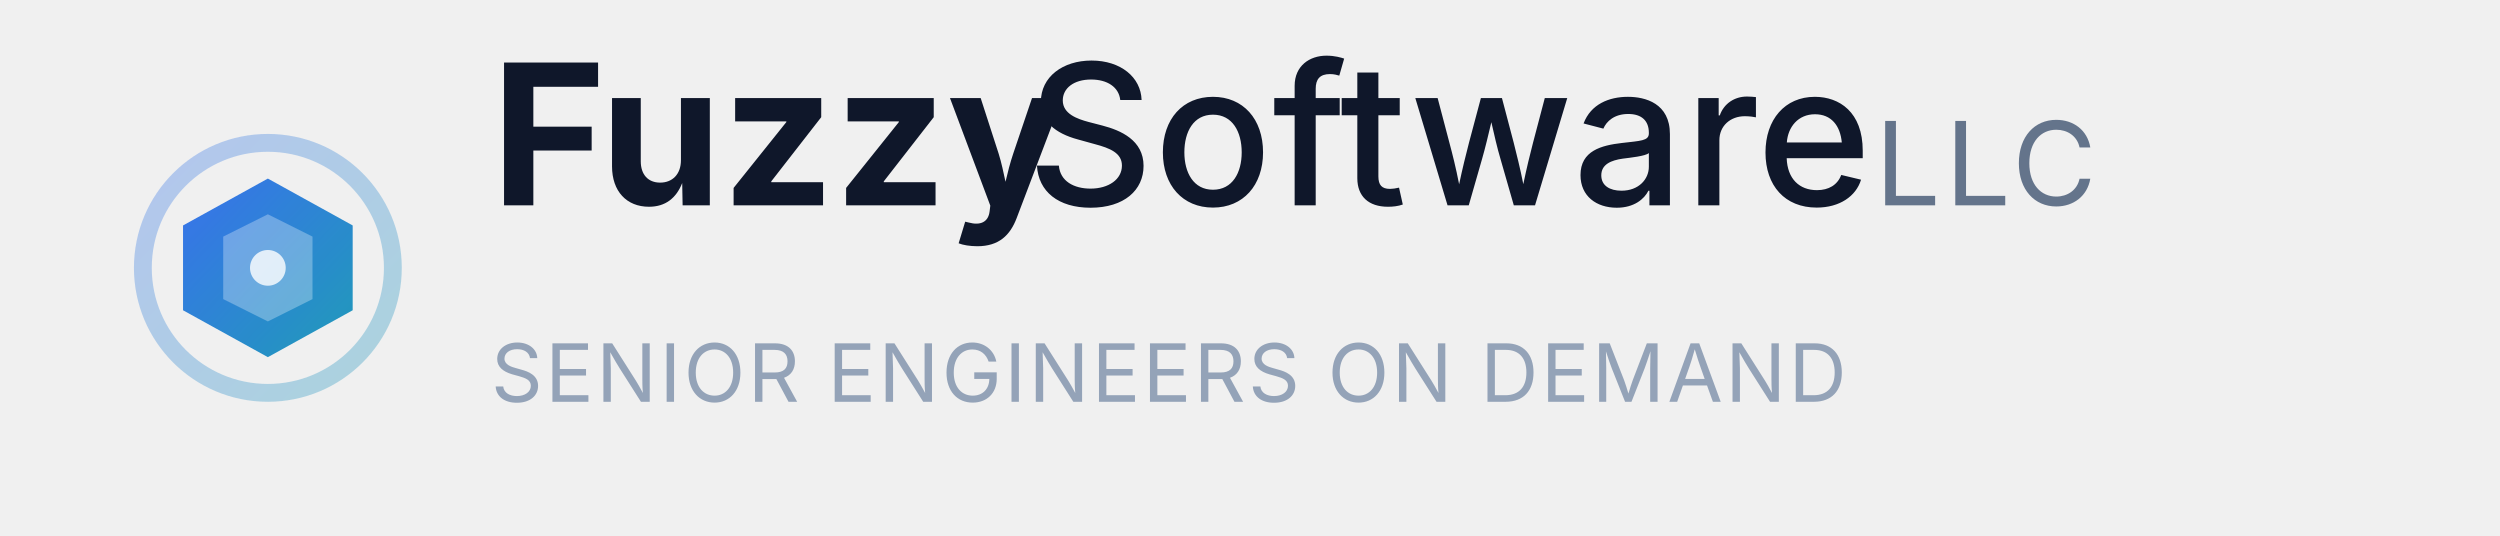
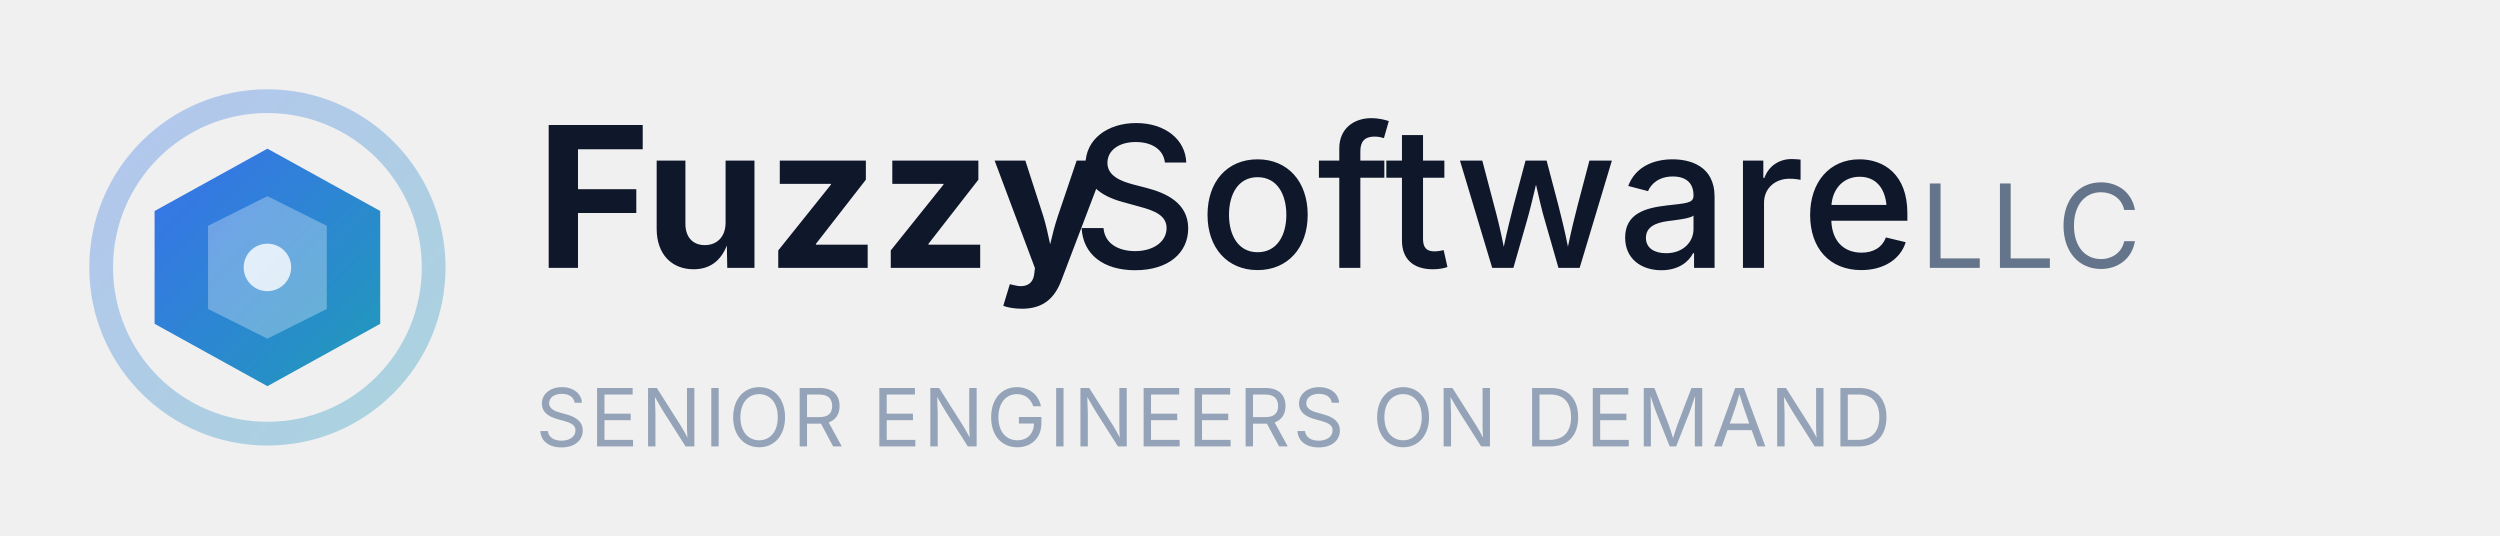
<svg xmlns="http://www.w3.org/2000/svg" viewBox="0 0 280 60" fill="none">
  <defs>
    <linearGradient id="logoGradient" x1="0%" y1="0%" x2="100%" y2="100%">
      <stop offset="0%" style="stop-color:#2563eb;stop-opacity:1" />
      <stop offset="100%" style="stop-color:#0891b2;stop-opacity:1" />
    </linearGradient>
    <filter id="glow">
      <feGaussianBlur stdDeviation="2" result="coloredBlur" />
      <feMerge>
        <feMergeNode in="coloredBlur" />
        <feMergeNode in="SourceGraphic" />
      </feMerge>
    </filter>
  </defs>
-   <g transform="translate(15, 15)">
+   <g transform="translate(10, 10) scale(1.33, 1.33)">
    <circle cx="15" cy="15" r="14" fill="none" stroke="url(#logoGradient)" stroke-width="2" opacity="0.3" />
    <path d="M15 5 L24.5 10.25 L24.5 19.75 L15 25 L5.5 19.75 L5.5 10.25 Z" fill="url(#logoGradient)" opacity="0.9" />
    <path d="M15 9 L20 11.5 L20 18.5 L15 21 L10 18.5 L10 11.5 Z" fill="white" opacity="0.3" />
    <circle cx="15" cy="15" r="2" fill="white" opacity="0.8" />
  </g>
-   <g transform="translate(55, 23)">
+   <g transform="translate(60, 30)">
    <text font-family="Inter, system-ui, -apple-system, sans-serif" font-size="22" font-weight="700" fill="#0f172a">
      <tspan>Fuzzy</tspan>
      <tspan x="60" font-weight="500">Software</tspan>
    </text>
    <text x="155" y="0" font-family="Inter, system-ui, -apple-system, sans-serif" font-size="13" font-weight="400" fill="#64748b" letter-spacing="0.5">
      LLC
    </text>
  </g>
-   <text x="55" y="45" font-family="Inter, system-ui, -apple-system, sans-serif" font-size="9" font-weight="400" fill="#94a3b8" letter-spacing="0.3">
+   <text x="60" y="50" font-family="Inter, system-ui, -apple-system, sans-serif" font-size="9" font-weight="400" fill="#94a3b8" letter-spacing="0.3">
    SENIOR ENGINEERS ON DEMAND
  </text>
</svg>
